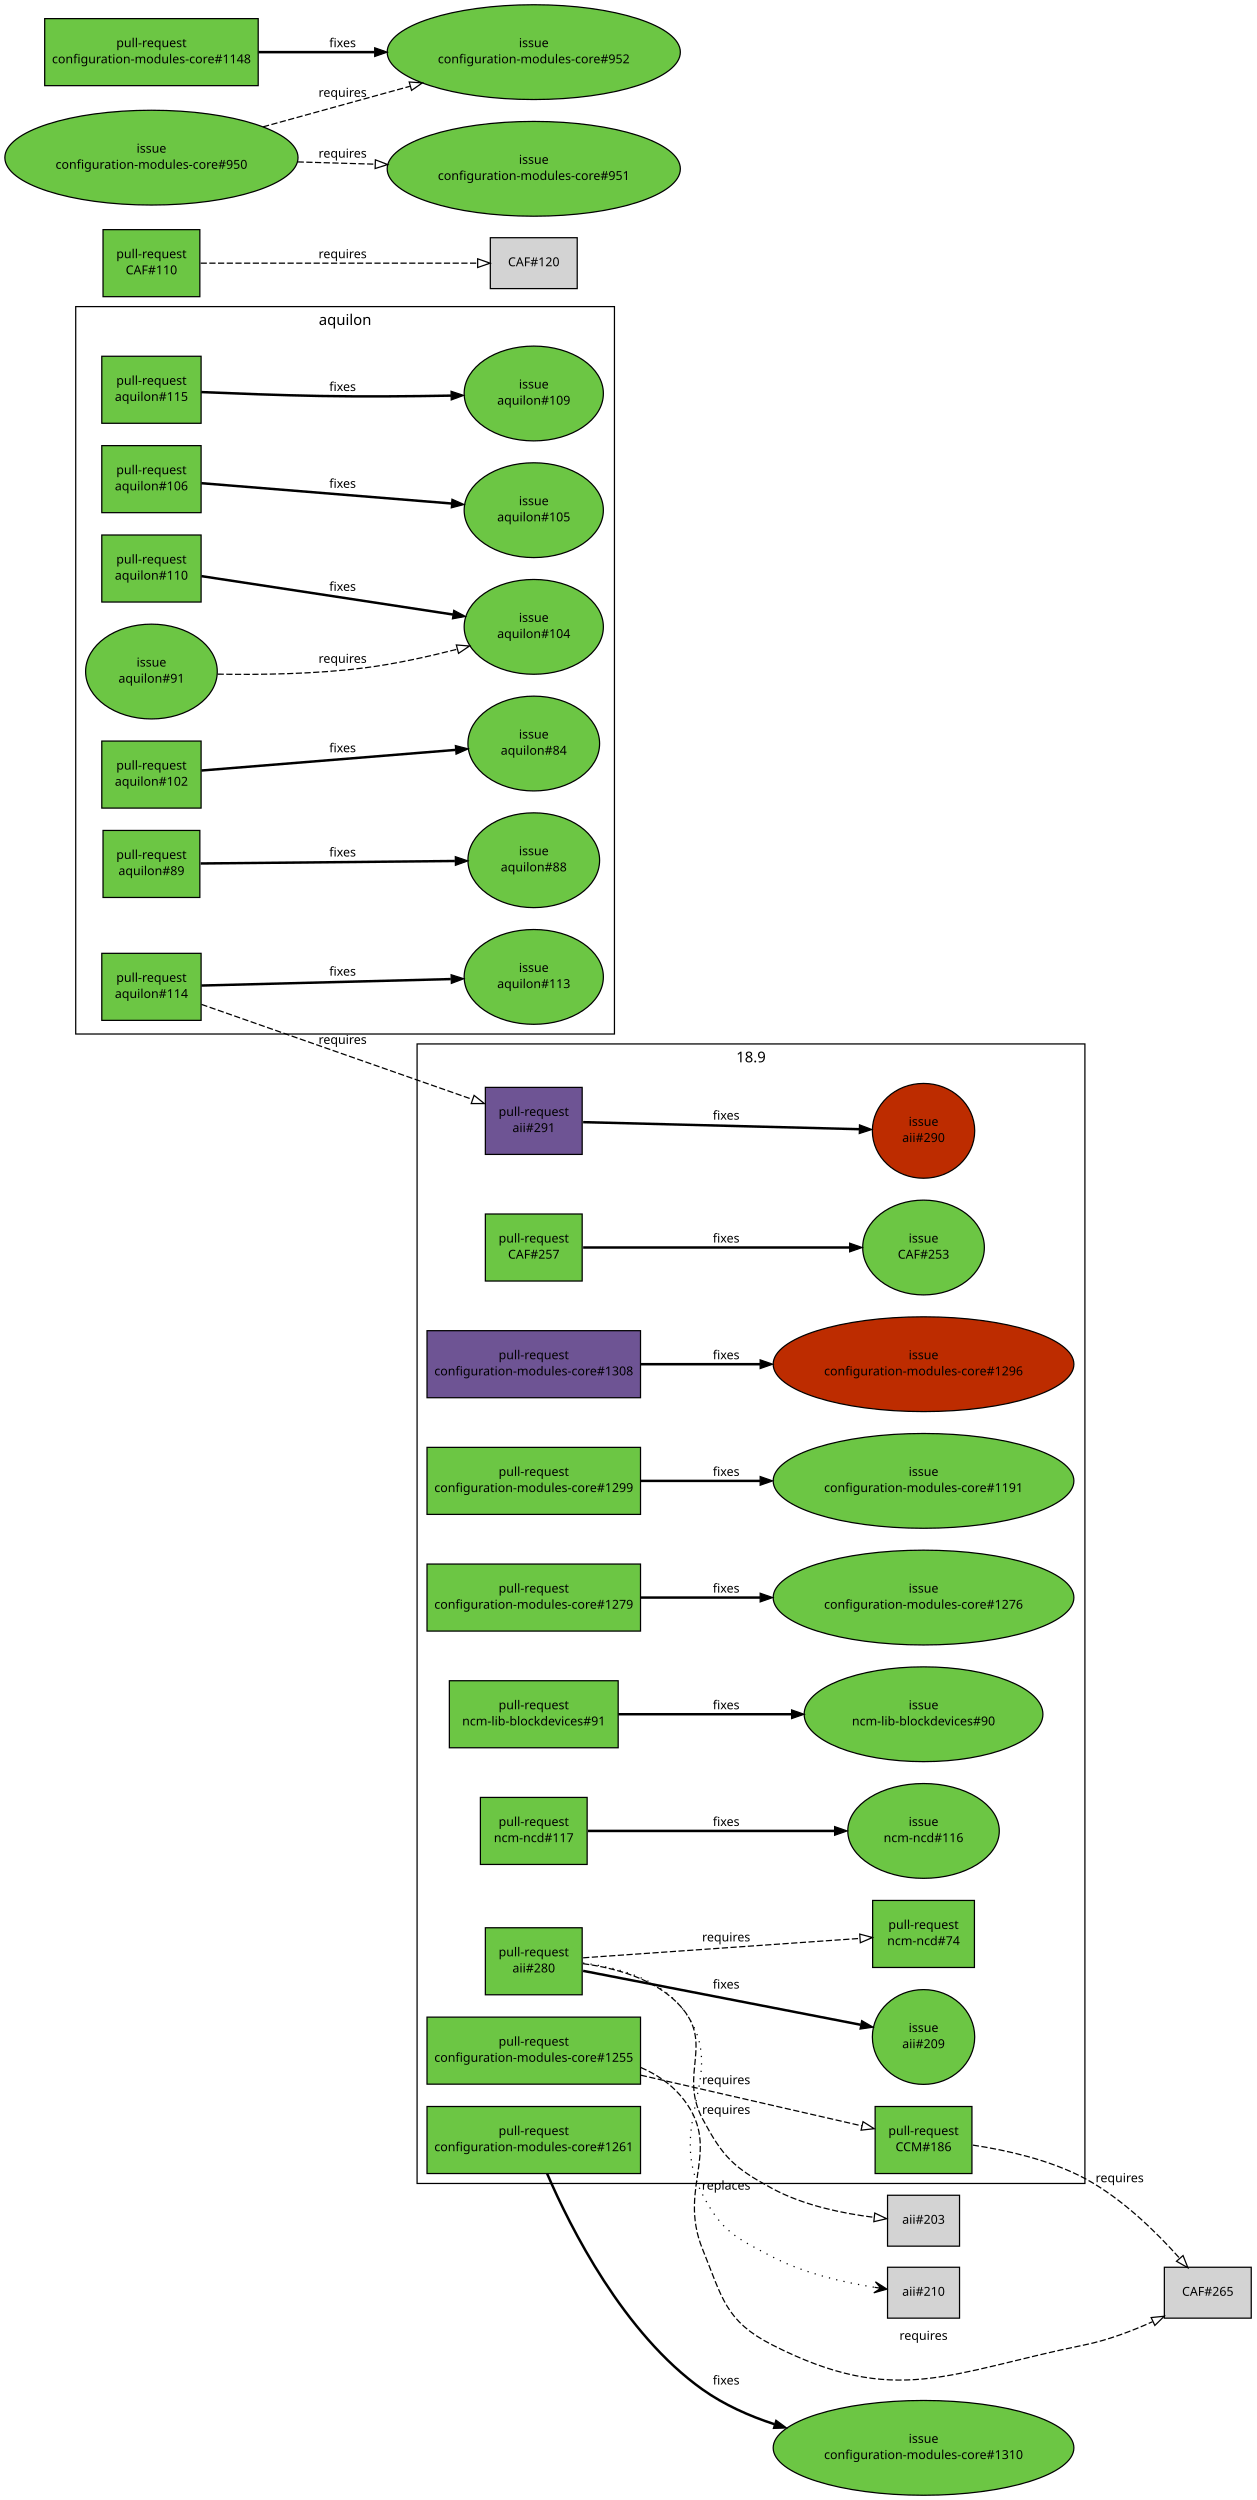
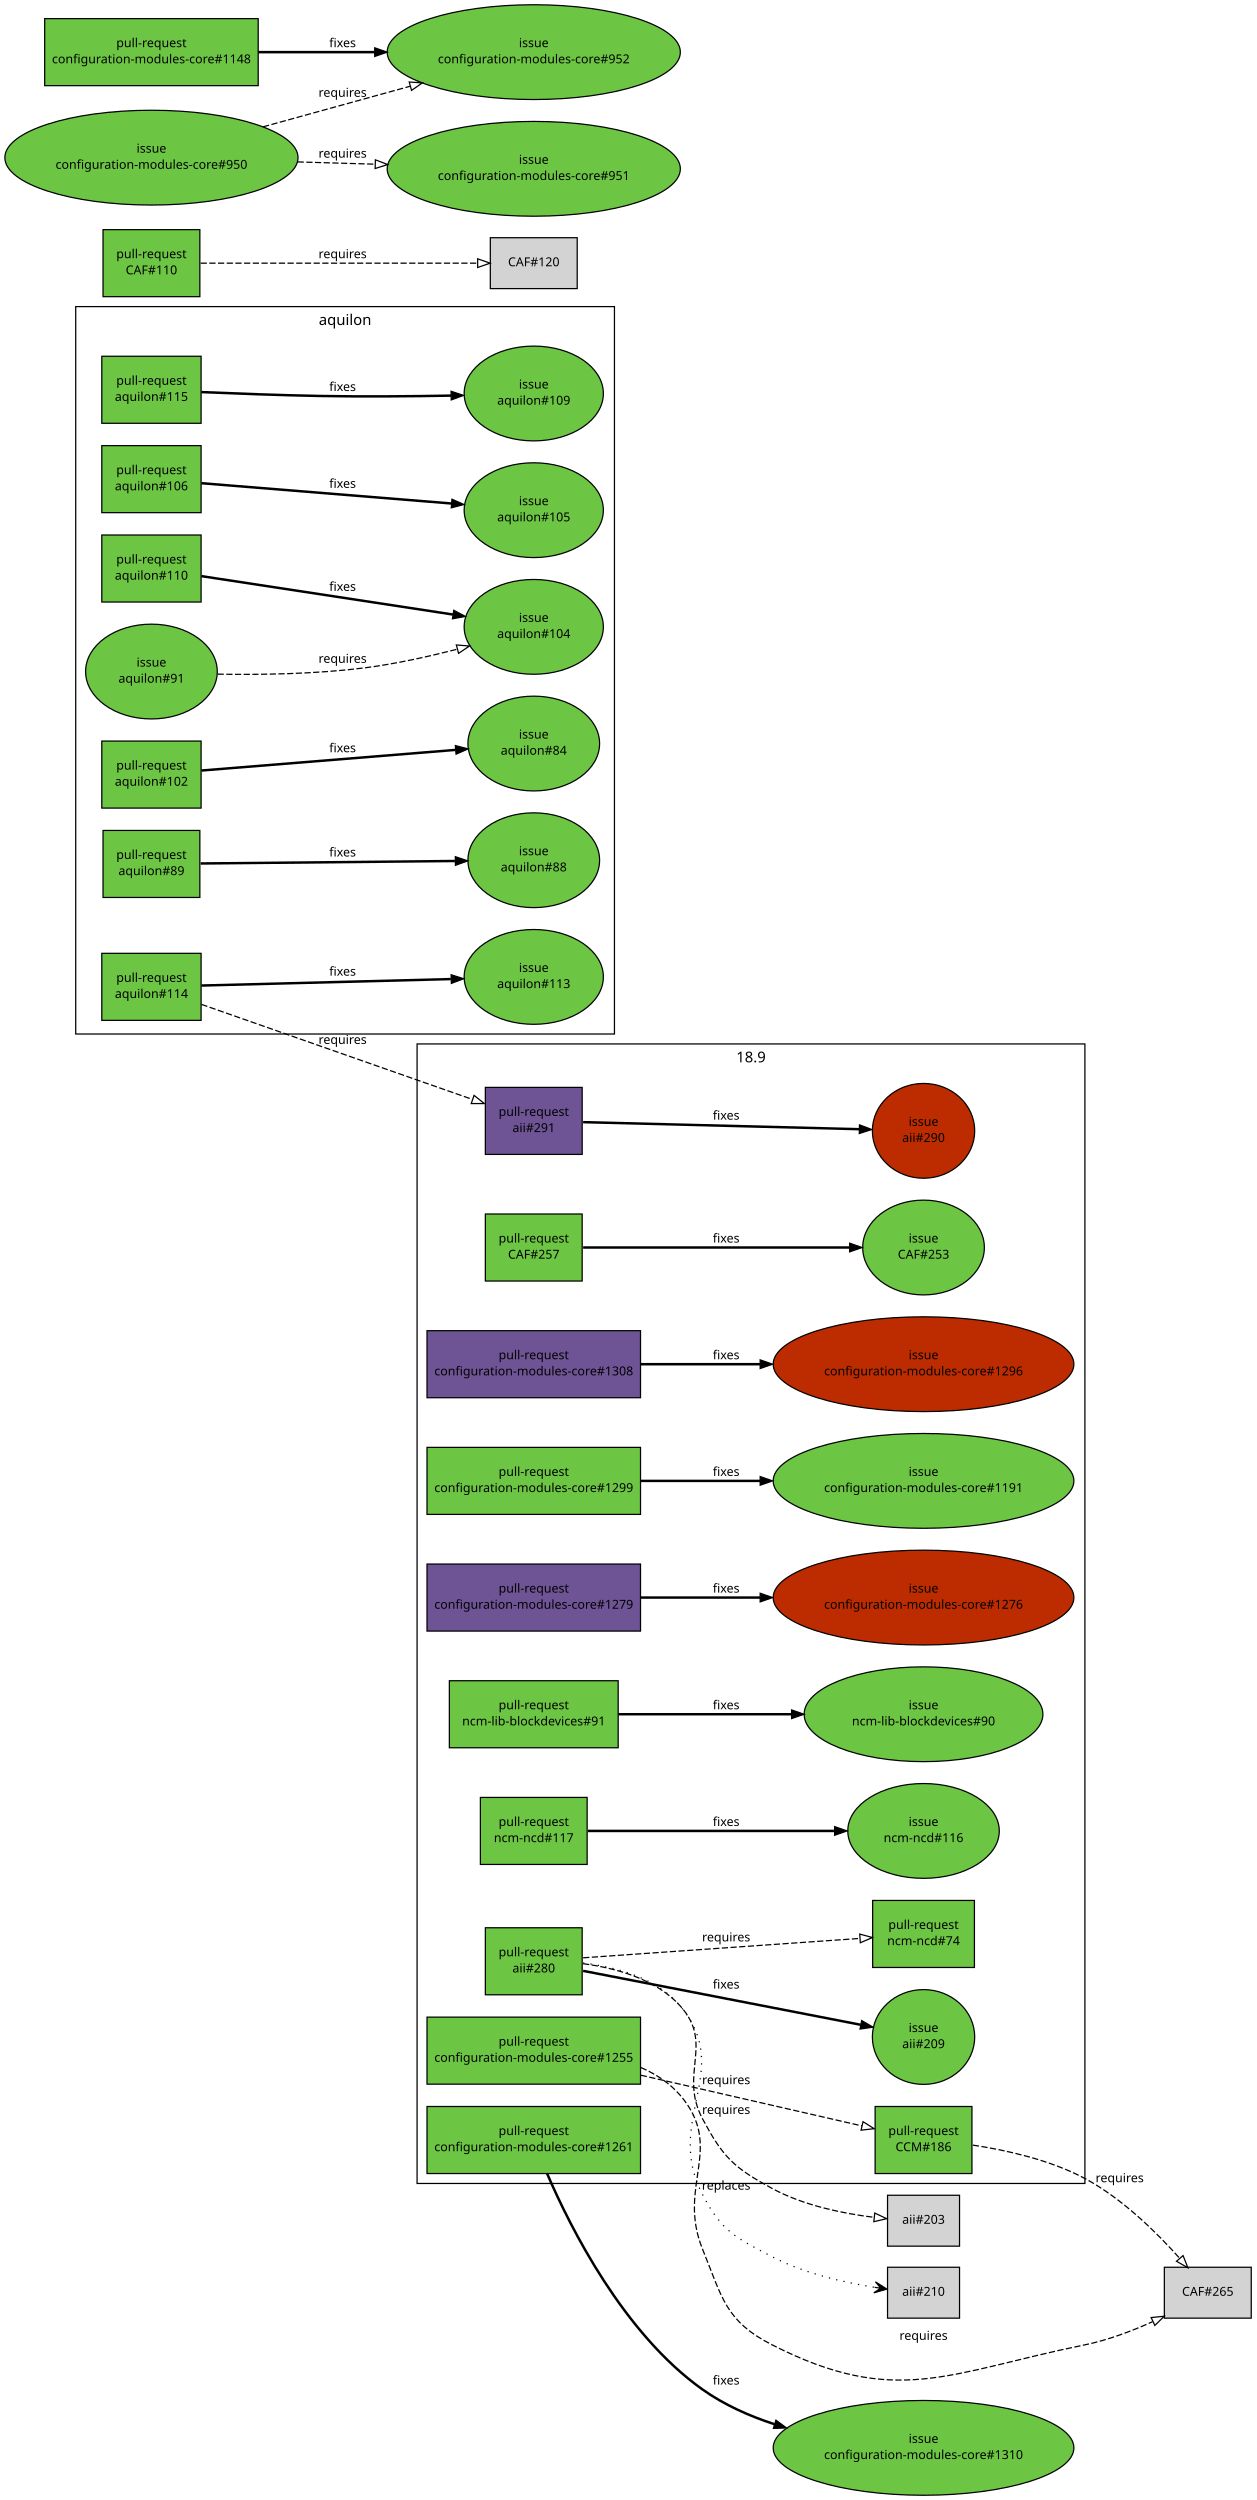
<svg xmlns="http://www.w3.org/2000/svg" xmlns:xlink="http://www.w3.org/1999/xlink" width="1012pt" height="2014pt" viewBox="0.00 0.00 1012.00 2014.00">
  <g id="graph1" class="graph" transform="scale(1 1) rotate(0) translate(4 2010)">
    <polygon fill="white" stroke="white" points="-4,5 -4,-2010 1009,-2010 1009,5 -4,5" />
    <g id="graph2" class="cluster">
      <polygon fill="none" stroke="black" points="332,-251 332,-1169 870,-1169 870,-251 332,-251" />
      <text text-anchor="middle" x="601" y="-1154.2" font-family="Sans" font-size="12.00">18.9</text>
    </g>
    <g id="graph4" class="cluster">
      <polygon fill="none" stroke="black" points="57,-1177 57,-1763 491,-1763 491,-1177 57,-1177" />
      <text text-anchor="middle" x="274" y="-1748.2" font-family="Sans" font-size="12.00">aquilon</text>
    </g>
    <g id="node1" class="node">
      <a xlink:href="https://github.com/quattor/aii/pull/291" xlink:title="aii-installfe: add support for --cdburl" target="_parent">
        <polygon fill="#6e5494" stroke="black" points="465,-1134 387,-1134 387,-1080 465,-1080 465,-1134" />
        <text text-anchor="middle" x="426" y="-1111" font-family="Sans" font-size="10.00">pull-request</text>
        <text text-anchor="middle" x="426" y="-1098" font-family="Sans" font-size="10.00">aii#291</text>
      </a>
    </g>
    <g id="node3" class="node">
      <a xlink:href="https://github.com/quattor/aii/issues/290" xlink:title="18.6.0: aii-installfe should allow to define cdburl" target="_parent">
        <ellipse fill="#bd2c00" stroke="black" cx="740" cy="-1099" rx="41.217" ry="38.184" />
        <text text-anchor="middle" x="740" y="-1103" font-family="Sans" font-size="10.00">issue</text>
        <text text-anchor="middle" x="740" y="-1090" font-family="Sans" font-size="10.00">aii#290</text>
      </a>
    </g>
    <g id="edge2" class="edge">
      <path fill="none" stroke="black" stroke-width="2" d="M465.768,-1105.99C522.279,-1104.55 625.868,-1101.91 688.284,-1100.32" />
      <polygon fill="black" stroke="black" points="688.402,-1103.82 698.31,-1100.06 688.224,-1096.82 688.402,-1103.82" />
      <text text-anchor="middle" x="581" y="-1108" font-family="Sans" font-size="10.00">fixes</text>
    </g>
    <g id="node4" class="node">
      <a xlink:href="https://github.com/quattor/aii/pull/280" xlink:title="Support active configuration attribute for plugins" target="_parent">
        <polygon fill="#6cc644" stroke="black" points="465,-457 387,-457 387,-403 465,-403 465,-457" />
        <text text-anchor="middle" x="426" y="-434" font-family="Sans" font-size="10.00">pull-request</text>
        <text text-anchor="middle" x="426" y="-421" font-family="Sans" font-size="10.00">aii#280</text>
      </a>
    </g>
    <g id="node6" class="node">
      <a xlink:href="https://github.com/quattor/aii/issues/209" xlink:title="support ACTIVE_CONFIG" target="_parent">
        <ellipse fill="#6cc644" stroke="black" cx="740" cy="-369" rx="41.217" ry="38.184" />
        <text text-anchor="middle" x="740" y="-373" font-family="Sans" font-size="10.00">issue</text>
        <text text-anchor="middle" x="740" y="-360" font-family="Sans" font-size="10.00">aii#209</text>
      </a>
    </g>
    <g id="edge4" class="edge">
      <path fill="none" stroke="black" stroke-width="2" d="M465.768,-422.274C522.592,-411.235 627.016,-390.949 689.316,-378.846" />
      <polygon fill="black" stroke="black" points="690.164,-382.247 699.313,-376.904 688.829,-375.375 690.164,-382.247" />
      <text text-anchor="middle" x="581" y="-408" font-family="Sans" font-size="10.00">fixes</text>
    </g>
    <g id="node8" class="node">
      <a xlink:href="https://github.com/quattor/ncm-ncd/pull/74" xlink:title="Set the current active config as an attribute to the component" target="_parent">
        <polygon fill="#6cc644" stroke="black" points="781,-479 699,-479 699,-425 781,-425 781,-479" />
        <text text-anchor="middle" x="740" y="-456" font-family="Sans" font-size="10.00">pull-request</text>
        <text text-anchor="middle" x="740" y="-443" font-family="Sans" font-size="10.00">ncm-ncd#74</text>
      </a>
    </g>
    <g id="edge6" class="edge">
      <path fill="none" stroke="black" stroke-dasharray="5,2" d="M465.768,-432.786C522.435,-436.757 626.442,-444.044 688.801,-448.413" />
      <polygon fill="none" stroke="black" points="688.592,-451.907 698.813,-449.114 689.082,-444.924 688.592,-451.907" />
      <text text-anchor="middle" x="581" y="-446" font-family="Sans" font-size="10.00">requires</text>
    </g>
    <g id="node10" class="node">
      <polygon fill="lightgrey" stroke="black" points="769,-241.5 711,-241.5 711,-200.5 769,-200.5 769,-241.5" />
      <text text-anchor="middle" x="740" y="-218.5" font-family="Sans" font-size="10.00">aii#203</text>
    </g>
    <g id="edge8" class="edge">
      <path fill="none" stroke="black" stroke-dasharray="5,2" d="M465.749,-428.044C491.676,-424.611 524.252,-415.847 544,-394 571.646,-363.415 542.585,-339.37 562,-303 578.576,-271.949 587.072,-263.803 618,-247 643.309,-233.25 675.249,-226.769 700.1,-223.716" />
      <polygon fill="none" stroke="black" points="700.715,-227.17 710.276,-222.606 699.956,-220.211 700.715,-227.17" />
      <text text-anchor="middle" x="581" y="-307" font-family="Sans" font-size="10.00">requires</text>
    </g>
    <g id="node12" class="node">
      <polygon fill="lightgrey" stroke="black" points="769,-183.5 711,-183.5 711,-142.5 769,-142.5 769,-183.5" />
      <text text-anchor="middle" x="740" y="-160.5" font-family="Sans" font-size="10.00">aii#210</text>
    </g>
    <g id="edge10" class="edge">
      <path fill="none" stroke="black" stroke-dasharray="1,5" d="M465.732,-428.594C491.997,-425.43 524.974,-416.76 544,-394 587.631,-341.807 530.592,-302.343 562,-242 577.405,-212.403 588.422,-207.441 618,-192 643.668,-178.601 675.595,-171.296 700.349,-167.371" />
      <polygon fill="black" stroke="black" points="710.479,-165.888 701.237,-171.789 705.532,-166.612 700.585,-167.337 700.585,-167.337 700.585,-167.337 705.532,-166.612 699.933,-162.884 710.479,-165.888 710.479,-165.888" />
      <text text-anchor="middle" x="581" y="-246" font-family="Sans" font-size="10.00">replaces</text>
    </g>
    <g id="node13" class="node">
      <a xlink:href="https://github.com/quattor/CAF/pull/257" xlink:title="Process: run process as another user" target="_parent">
        <polygon fill="#6cc644" stroke="black" points="465,-1032 387,-1032 387,-978 465,-978 465,-1032" />
        <text text-anchor="middle" x="426" y="-1009" font-family="Sans" font-size="10.00">pull-request</text>
        <text text-anchor="middle" x="426" y="-996" font-family="Sans" font-size="10.00">CAF#257</text>
      </a>
    </g>
    <g id="node15" class="node">
      <a xlink:href="https://github.com/quattor/CAF/issues/253" xlink:title="CAF::Process: Include an option to execute the command as an specific user" target="_parent">
        <ellipse fill="#6cc644" stroke="black" cx="740" cy="-1005" rx="48.998" ry="38.184" />
        <text text-anchor="middle" x="740" y="-1009" font-family="Sans" font-size="10.00">issue</text>
        <text text-anchor="middle" x="740" y="-996" font-family="Sans" font-size="10.00">CAF#253</text>
      </a>
    </g>
    <g id="edge12" class="edge">
      <path fill="none" stroke="black" stroke-width="2" d="M465.768,-1005C519.934,-1005 617.353,-1005 680.308,-1005" />
      <polygon fill="black" stroke="black" points="680.488,-1008.5 690.488,-1005 680.488,-1001.5 680.488,-1008.5" />
      <text text-anchor="middle" x="581" y="-1009" font-family="Sans" font-size="10.00">fixes</text>
    </g>
    <g id="node16" class="node">
      <a xlink:href="https://github.com/quattor/CAF/pull/110" xlink:title="CAF::Download class: API proposal" target="_parent">
        <polygon fill="#6cc644" stroke="black" points="157,-1825 79,-1825 79,-1771 157,-1771 157,-1825" />
        <text text-anchor="middle" x="118" y="-1802" font-family="Sans" font-size="10.00">pull-request</text>
        <text text-anchor="middle" x="118" y="-1789" font-family="Sans" font-size="10.00">CAF#110</text>
      </a>
    </g>
    <g id="node18" class="node">
      <polygon fill="lightgrey" stroke="black" points="461,-1818.5 391,-1818.5 391,-1777.5 461,-1777.5 461,-1818.5" />
      <text text-anchor="middle" x="426" y="-1795.5" font-family="Sans" font-size="10.00">CAF#120</text>
    </g>
    <g id="edge14" class="edge">
      <path fill="none" stroke="black" stroke-dasharray="5,2" d="M157.635,-1798C214.805,-1798 320.147,-1798 380.447,-1798" />
      <polygon fill="none" stroke="black" points="380.801,-1801.5 390.801,-1798 380.801,-1794.5 380.801,-1801.5" />
      <text text-anchor="middle" x="272" y="-1802" font-family="Sans" font-size="10.00">requires</text>
    </g>
    <g id="node19" class="node">
      <a xlink:href="https://github.com/quattor/CCM/pull/186" xlink:title="TextRender: add support for jsonpretty type" target="_parent">
        <polygon fill="#6cc644" stroke="black" points="779,-313 701,-313 701,-259 779,-259 779,-313" />
        <text text-anchor="middle" x="740" y="-290" font-family="Sans" font-size="10.00">pull-request</text>
        <text text-anchor="middle" x="740" y="-277" font-family="Sans" font-size="10.00">CCM#186</text>
      </a>
    </g>
    <g id="node21" class="node">
      <polygon fill="lightgrey" stroke="black" points="1004,-183.5 934,-183.5 934,-142.5 1004,-142.5 1004,-183.5" />
      <text text-anchor="middle" x="969" y="-160.5" font-family="Sans" font-size="10.00">CAF#265</text>
    </g>
    <g id="edge16" class="edge">
      <path fill="none" stroke="black" stroke-dasharray="5,2" d="M779.696,-281.9C806.457,-277.88 841.872,-270.055 870,-255 900.083,-238.899 927.934,-211.403 946.382,-190.654" />
      <polygon fill="none" stroke="black" points="949.056,-192.913 952.977,-183.07 943.774,-188.32 949.056,-192.913" />
      <text text-anchor="middle" x="898" y="-252" font-family="Sans" font-size="10.00">requires</text>
    </g>
    <g id="node22" class="node">
      <a xlink:href="https://github.com/quattor/configuration-modules-core/pull/1308" xlink:title="ncm-network: no error wrt missing (IPv4) ip and netmask in a pure IPv6 config" target="_parent">
        <polygon fill="#6e5494" stroke="black" points="512,-938 340,-938 340,-884 512,-884 512,-938" />
        <text text-anchor="middle" x="426" y="-915" font-family="Sans" font-size="10.00">pull-request</text>
        <text text-anchor="middle" x="426" y="-902" font-family="Sans" font-size="10.00">configuration-modules-core#1308</text>
      </a>
    </g>
    <g id="node24" class="node">
      <a xlink:href="https://github.com/quattor/configuration-modules-core/issues/1296" xlink:title="ncm-network: Returns an error when an interface is configured as IPv6 only" target="_parent">
        <ellipse fill="#bd2c00" stroke="black" cx="740" cy="-911" rx="121.122" ry="38.184" />
        <text text-anchor="middle" x="740" y="-915" font-family="Sans" font-size="10.00">issue</text>
        <text text-anchor="middle" x="740" y="-902" font-family="Sans" font-size="10.00">configuration-modules-core#1296</text>
      </a>
    </g>
    <g id="edge18" class="edge">
      <path fill="none" stroke="black" stroke-width="2" d="M512.217,-911C541.916,-911 575.888,-911 608.372,-911" />
      <polygon fill="black" stroke="black" points="608.399,-914.5 618.399,-911 608.399,-907.5 608.399,-914.5" />
      <text text-anchor="middle" x="581" y="-915" font-family="Sans" font-size="10.00">fixes</text>
    </g>
    <g id="node25" class="node">
      <a xlink:href="https://github.com/quattor/configuration-modules-core/pull/1299" xlink:title="ncm-sysconfig: Quote values" target="_parent">
        <polygon fill="#6cc644" stroke="black" points="512,-844 340,-844 340,-790 512,-790 512,-844" />
        <text text-anchor="middle" x="426" y="-821" font-family="Sans" font-size="10.00">pull-request</text>
        <text text-anchor="middle" x="426" y="-808" font-family="Sans" font-size="10.00">configuration-modules-core#1299</text>
      </a>
    </g>
    <g id="node27" class="node">
      <a xlink:href="https://github.com/quattor/configuration-modules-core/issues/1191" xlink:title="ncm-sysconfig: Values should be quoted" target="_parent">
        <ellipse fill="#6cc644" stroke="black" cx="740" cy="-817" rx="121.122" ry="38.184" />
        <text text-anchor="middle" x="740" y="-821" font-family="Sans" font-size="10.00">issue</text>
        <text text-anchor="middle" x="740" y="-808" font-family="Sans" font-size="10.00">configuration-modules-core#1191</text>
      </a>
    </g>
    <g id="edge20" class="edge">
      <path fill="none" stroke="black" stroke-width="2" d="M512.217,-817C541.916,-817 575.888,-817 608.372,-817" />
      <polygon fill="black" stroke="black" points="608.399,-820.5 618.399,-817 608.399,-813.5 608.399,-820.5" />
      <text text-anchor="middle" x="581" y="-821" font-family="Sans" font-size="10.00">fixes</text>
    </g>
    <g id="node28" class="node">
      <a xlink:href="https://github.com/quattor/configuration-modules-core/pull/1279" xlink:title="ncm-metaconfig: ganeshav2 add include" target="_parent">
-         <polygon fill="#6cc644" stroke="black" points="512,-750 340,-750 340,-696 512,-696 512,-750" />
+         <polygon fill="#6e5494" stroke="black" points="512,-750 340,-750 340,-696 512,-696 512,-750" />
        <text text-anchor="middle" x="426" y="-727" font-family="Sans" font-size="10.00">pull-request</text>
        <text text-anchor="middle" x="426" y="-714" font-family="Sans" font-size="10.00">configuration-modules-core#1279</text>
      </a>
    </g>
    <g id="node30" class="node">
      <a xlink:href="https://github.com/quattor/configuration-modules-core/issues/1276" xlink:title="ncm-metaconfig: Ganesha v2 %include option is missing" target="_parent">
-         <ellipse fill="#6cc644" stroke="black" cx="740" cy="-723" rx="121.122" ry="38.184" />
+         <ellipse fill="#bd2c00" stroke="black" cx="740" cy="-723" rx="121.122" ry="38.184" />
        <text text-anchor="middle" x="740" y="-727" font-family="Sans" font-size="10.00">issue</text>
        <text text-anchor="middle" x="740" y="-714" font-family="Sans" font-size="10.00">configuration-modules-core#1276</text>
      </a>
    </g>
    <g id="edge22" class="edge">
      <path fill="none" stroke="black" stroke-width="2" d="M512.217,-723C541.916,-723 575.888,-723 608.372,-723" />
      <polygon fill="black" stroke="black" points="608.399,-726.5 618.399,-723 608.399,-719.5 608.399,-726.5" />
      <text text-anchor="middle" x="581" y="-727" font-family="Sans" font-size="10.00">fixes</text>
    </g>
    <g id="node31" class="node">
      <a xlink:href="https://github.com/quattor/configuration-modules-core/pull/1261" xlink:title="[WIP] ncm-openstack: Include ovs and storage support" target="_parent">
        <polygon fill="#6cc644" stroke="black" points="512,-313 340,-313 340,-259 512,-259 512,-313" />
        <text text-anchor="middle" x="426" y="-290" font-family="Sans" font-size="10.00">pull-request</text>
        <text text-anchor="middle" x="426" y="-277" font-family="Sans" font-size="10.00">configuration-modules-core#1261</text>
      </a>
    </g>
    <g id="node33" class="node">
      <a xlink:href="https://github.com/quattor/configuration-modules-core/issues/1310" xlink:title="ncm-openstack: add Heat service support" target="_parent">
        <ellipse fill="#6cc644" stroke="black" cx="740" cy="-38" rx="121.122" ry="38.184" />
        <text text-anchor="middle" x="740" y="-42" font-family="Sans" font-size="10.00">issue</text>
        <text text-anchor="middle" x="740" y="-29" font-family="Sans" font-size="10.00">configuration-modules-core#1310</text>
      </a>
    </g>
    <g id="edge24" class="edge">
      <path fill="none" stroke="black" stroke-width="2" d="M436.759,-258.954C455.483,-215.445 498.256,-130.224 562,-85 579.215,-72.786 599.395,-63.746 619.863,-57.056" />
      <polygon fill="black" stroke="black" points="621.076,-60.344 629.598,-54.05 619.011,-53.656 621.076,-60.344" />
      <text text-anchor="middle" x="581" y="-89" font-family="Sans" font-size="10.00">fixes</text>
    </g>
    <g id="node34" class="node">
      <a xlink:href="https://github.com/quattor/configuration-modules-core/pull/1255" xlink:title=" ncm-metaconfig: add irods config files" target="_parent">
        <polygon fill="#6cc644" stroke="black" points="512,-385 340,-385 340,-331 512,-331 512,-385" />
        <text text-anchor="middle" x="426" y="-362" font-family="Sans" font-size="10.00">pull-request</text>
        <text text-anchor="middle" x="426" y="-349" font-family="Sans" font-size="10.00">configuration-modules-core#1255</text>
      </a>
    </g>
    <g id="edge28" class="edge">
      <path fill="none" stroke="black" stroke-dasharray="5,2" d="M512.217,-338.23C569.508,-325.094 642.703,-308.31 690.436,-297.365" />
      <polygon fill="none" stroke="black" points="691.256,-300.768 700.22,-295.121 689.691,-293.945 691.256,-300.768" />
      <text text-anchor="middle" x="581" y="-331" font-family="Sans" font-size="10.00">requires</text>
    </g>
    <g id="edge26" class="edge">
      <path fill="none" stroke="black" stroke-dasharray="5,2" d="M512.28,-344.413C524.335,-339.146 535.489,-331.913 544,-322 580.275,-279.747 541.009,-249.581 562,-198 577.95,-158.805 580.292,-140.202 618,-121 717.805,-70.177 760.246,-98.682 870,-121 888.506,-124.763 907.843,-132.109 924.466,-139.62" />
      <polygon fill="none" stroke="black" points="923.371,-142.971 933.913,-144.035 926.335,-136.63 923.371,-142.971" />
      <text text-anchor="middle" x="740" y="-125" font-family="Sans" font-size="10.00">requires</text>
    </g>
    <g id="node37" class="node">
      <a xlink:href="https://github.com/quattor/configuration-modules-core/pull/1148" xlink:title="ncm-spma: Remove support from groups from spma yumng backend" target="_parent">
        <polygon fill="#6cc644" stroke="black" points="204,-1995 32,-1995 32,-1941 204,-1941 204,-1995" />
        <text text-anchor="middle" x="118" y="-1972" font-family="Sans" font-size="10.00">pull-request</text>
        <text text-anchor="middle" x="118" y="-1959" font-family="Sans" font-size="10.00">configuration-modules-core#1148</text>
      </a>
    </g>
    <g id="node39" class="node">
      <a xlink:href="https://github.com/quattor/configuration-modules-core/issues/952" xlink:title="ncm-spma (yumng): Remove support for package groups" target="_parent">
        <ellipse fill="#6cc644" stroke="black" cx="426" cy="-1968" rx="118.087" ry="38.184" />
        <text text-anchor="middle" x="426" y="-1972" font-family="Sans" font-size="10.00">issue</text>
        <text text-anchor="middle" x="426" y="-1959" font-family="Sans" font-size="10.00">configuration-modules-core#952</text>
      </a>
    </g>
    <g id="edge30" class="edge">
      <path fill="none" stroke="black" stroke-width="2" d="M204.205,-1968C233.19,-1968 266.179,-1968 297.691,-1968" />
      <polygon fill="black" stroke="black" points="297.863,-1971.5 307.863,-1968 297.863,-1964.5 297.863,-1971.5" />
      <text text-anchor="middle" x="272" y="-1972" font-family="Sans" font-size="10.00">fixes</text>
    </g>
    <g id="node40" class="node">
      <a xlink:href="https://github.com/quattor/configuration-modules-core/issues/950" xlink:title="ncm-spma: Remove support for package groups from yum backends" target="_parent">
        <ellipse fill="#6cc644" stroke="black" cx="118" cy="-1883" rx="118.087" ry="38.184" />
        <text text-anchor="middle" x="118" y="-1887" font-family="Sans" font-size="10.00">issue</text>
        <text text-anchor="middle" x="118" y="-1874" font-family="Sans" font-size="10.00">configuration-modules-core#950</text>
      </a>
    </g>
    <g id="edge34" class="edge">
      <path fill="none" stroke="black" stroke-dasharray="5,2" d="M207.914,-1907.81C244.995,-1918.05 288.11,-1929.95 326.167,-1940.45" />
      <polygon fill="none" stroke="black" points="325.669,-1943.94 336.24,-1943.23 327.532,-1937.19 325.669,-1943.94" />
      <text text-anchor="middle" x="272" y="-1932" font-family="Sans" font-size="10.00">requires</text>
    </g>
    <g id="node42" class="node">
      <a xlink:href="https://github.com/quattor/configuration-modules-core/issues/951" xlink:title="ncm-spma (yum): Remove support for package groups" target="_parent">
        <ellipse fill="#6cc644" stroke="black" cx="426" cy="-1874" rx="118.087" ry="38.184" />
        <text text-anchor="middle" x="426" y="-1878" font-family="Sans" font-size="10.00">issue</text>
        <text text-anchor="middle" x="426" y="-1865" font-family="Sans" font-size="10.00">configuration-modules-core#951</text>
      </a>
    </g>
    <g id="edge32" class="edge">
      <path fill="none" stroke="black" stroke-dasharray="5,2" d="M235.76,-1879.56C256.192,-1878.96 277.526,-1878.34 298.21,-1877.73" />
      <polygon fill="none" stroke="black" points="298.412,-1881.23 308.305,-1877.44 298.207,-1874.23 298.412,-1881.23" />
      <text text-anchor="middle" x="272" y="-1883" font-family="Sans" font-size="10.00">requires</text>
    </g>
    <g id="node44" class="node">
      <a xlink:href="https://github.com/quattor/ncm-lib-blockdevices/pull/91" xlink:title="Filesystem.pm: add option -f to mkfs.xfs" target="_parent">
        <polygon fill="#6cc644" stroke="black" points="494,-656 358,-656 358,-602 494,-602 494,-656" />
        <text text-anchor="middle" x="426" y="-633" font-family="Sans" font-size="10.00">pull-request</text>
        <text text-anchor="middle" x="426" y="-620" font-family="Sans" font-size="10.00">ncm-lib-blockdevices#91</text>
      </a>
    </g>
    <g id="node46" class="node">
      <a xlink:href="https://github.com/quattor/ncm-lib-blockdevices/issues/90" xlink:title="Filesystem: mkfs.xfs should be used with -f" target="_parent">
        <ellipse fill="#6cc644" stroke="black" cx="740" cy="-629" rx="96.166" ry="38.184" />
        <text text-anchor="middle" x="740" y="-633" font-family="Sans" font-size="10.00">issue</text>
        <text text-anchor="middle" x="740" y="-620" font-family="Sans" font-size="10.00">ncm-lib-blockdevices#90</text>
      </a>
    </g>
    <g id="edge36" class="edge">
      <path fill="none" stroke="black" stroke-width="2" d="M494.133,-629C534.883,-629 587.543,-629 633.667,-629" />
      <polygon fill="black" stroke="black" points="633.708,-632.5 643.708,-629 633.708,-625.5 633.708,-632.5" />
      <text text-anchor="middle" x="581" y="-633" font-family="Sans" font-size="10.00">fixes</text>
    </g>
    <g id="node47" class="node">
      <a xlink:href="https://github.com/quattor/ncm-ncd/pull/117" xlink:title="Allow component modules to be loaded from any path" target="_parent">
        <polygon fill="#6cc644" stroke="black" points="469,-562 383,-562 383,-508 469,-508 469,-562" />
        <text text-anchor="middle" x="426" y="-539" font-family="Sans" font-size="10.00">pull-request</text>
        <text text-anchor="middle" x="426" y="-526" font-family="Sans" font-size="10.00">ncm-ncd#117</text>
      </a>
    </g>
    <g id="node49" class="node">
      <a xlink:href="https://github.com/quattor/ncm-ncd/issues/116" xlink:title="hasFile() prevents component modules from being relocated" target="_parent">
        <ellipse fill="#6cc644" stroke="black" cx="740" cy="-535" rx="61.018" ry="38.184" />
        <text text-anchor="middle" x="740" y="-539" font-family="Sans" font-size="10.00">issue</text>
        <text text-anchor="middle" x="740" y="-526" font-family="Sans" font-size="10.00">ncm-ncd#116</text>
      </a>
    </g>
    <g id="edge38" class="edge">
      <path fill="none" stroke="black" stroke-width="2" d="M469.66,-535C520.954,-535 606.809,-535 668.001,-535" />
      <polygon fill="black" stroke="black" points="668.362,-538.5 678.362,-535 668.362,-531.5 668.362,-538.5" />
      <text text-anchor="middle" x="581" y="-539" font-family="Sans" font-size="10.00">fixes</text>
    </g>
    <g id="node50" class="node">
      <a xlink:href="https://github.com/quattor/aquilon/pull/115" xlink:title="services: insert service data early in the object template" target="_parent">
        <polygon fill="#6cc644" stroke="black" points="158,-1723 78,-1723 78,-1669 158,-1669 158,-1723" />
        <text text-anchor="middle" x="118" y="-1700" font-family="Sans" font-size="10.00">pull-request</text>
        <text text-anchor="middle" x="118" y="-1687" font-family="Sans" font-size="10.00">aquilon#115</text>
      </a>
    </g>
    <g id="node52" class="node">
      <a xlink:href="https://github.com/quattor/aquilon/issues/109" xlink:title="Why service configuration is included so late in the plenary object?" target="_parent">
        <ellipse fill="#6cc644" stroke="black" cx="426" cy="-1693" rx="56.068" ry="38.184" />
        <text text-anchor="middle" x="426" y="-1697" font-family="Sans" font-size="10.00">issue</text>
        <text text-anchor="middle" x="426" y="-1684" font-family="Sans" font-size="10.00">aquilon#109</text>
      </a>
    </g>
    <g id="edge40" class="edge">
      <path fill="none" stroke="black" stroke-width="2" d="M158.158,-1694.14C185.23,-1692.97 221.755,-1691.59 254,-1691 288.756,-1690.36 327.465,-1690.72 359.348,-1691.29" />
      <polygon fill="black" stroke="black" points="359.38,-1694.8 369.446,-1691.49 359.515,-1687.8 359.38,-1694.8" />
      <text text-anchor="middle" x="272" y="-1695" font-family="Sans" font-size="10.00">fixes</text>
    </g>
    <g id="node53" class="node">
      <a xlink:href="https://github.com/quattor/aquilon/pull/114" xlink:title="aq pxeswitch: allow to configure aii-installfe cdburl" target="_parent">
        <polygon fill="#6cc644" stroke="black" points="158,-1242 78,-1242 78,-1188 158,-1188 158,-1242" />
        <text text-anchor="middle" x="118" y="-1219" font-family="Sans" font-size="10.00">pull-request</text>
        <text text-anchor="middle" x="118" y="-1206" font-family="Sans" font-size="10.00">aquilon#114</text>
      </a>
    </g>
    <g id="edge44" class="edge">
      <path fill="none" stroke="black" stroke-dasharray="5,2" d="M158.266,-1200.88C214.335,-1181.22 315.852,-1145.62 376.482,-1124.36" />
      <polygon fill="none" stroke="black" points="377.934,-1127.56 386.213,-1120.95 375.618,-1120.96 377.934,-1127.56" />
      <text text-anchor="middle" x="272" y="-1169" font-family="Sans" font-size="10.00">requires</text>
    </g>
    <g id="node55" class="node">
      <a xlink:href="https://github.com/quattor/aquilon/issues/113" xlink:title="1.12.62: aq pxeswitch should allow to define aii-installfe cdburl" target="_parent">
        <ellipse fill="#6cc644" stroke="black" cx="426" cy="-1223" rx="56.068" ry="38.184" />
        <text text-anchor="middle" x="426" y="-1227" font-family="Sans" font-size="10.00">issue</text>
        <text text-anchor="middle" x="426" y="-1214" font-family="Sans" font-size="10.00">aquilon#113</text>
      </a>
    </g>
    <g id="edge42" class="edge">
      <path fill="none" stroke="black" stroke-width="2" d="M158.266,-1216.05C209.287,-1217.37 297.94,-1219.67 359.174,-1221.26" />
      <polygon fill="black" stroke="black" points="359.426,-1224.77 369.514,-1221.53 359.608,-1217.77 359.426,-1224.77" />
      <text text-anchor="middle" x="272" y="-1224" font-family="Sans" font-size="10.00">fixes</text>
    </g>
    <g id="node57" class="node">
      <a xlink:href="https://github.com/quattor/aquilon/pull/110" xlink:title="Change site and machine namespace to use continent name" target="_parent">
        <polygon fill="#6cc644" stroke="black" points="158,-1579 78,-1579 78,-1525 158,-1525 158,-1579" />
        <text text-anchor="middle" x="118" y="-1556" font-family="Sans" font-size="10.00">pull-request</text>
        <text text-anchor="middle" x="118" y="-1543" font-family="Sans" font-size="10.00">aquilon#110</text>
      </a>
    </g>
    <g id="node59" class="node">
      <a xlink:href="https://github.com/quattor/aquilon/issues/104" xlink:title="1.12.62: location related templates cannot be used" target="_parent">
        <ellipse fill="#6cc644" stroke="black" cx="426" cy="-1505" rx="56.068" ry="38.184" />
        <text text-anchor="middle" x="426" y="-1509" font-family="Sans" font-size="10.00">issue</text>
        <text text-anchor="middle" x="426" y="-1496" font-family="Sans" font-size="10.00">aquilon#104</text>
      </a>
    </g>
    <g id="edge46" class="edge">
      <path fill="none" stroke="black" stroke-width="2" d="M158.266,-1545.86C209.779,-1537.99 299.652,-1524.28 360.936,-1514.93" />
      <polygon fill="black" stroke="black" points="361.537,-1518.38 370.894,-1513.41 360.481,-1511.46 361.537,-1518.38" />
      <text text-anchor="middle" x="272" y="-1534" font-family="Sans" font-size="10.00">fixes</text>
    </g>
    <g id="node60" class="node">
      <a xlink:href="https://github.com/quattor/aquilon/pull/106" xlink:title="machine plenary templates: allow to use the rack fullname" target="_parent">
        <polygon fill="#6cc644" stroke="black" points="158,-1651 78,-1651 78,-1597 158,-1597 158,-1651" />
        <text text-anchor="middle" x="118" y="-1628" font-family="Sans" font-size="10.00">pull-request</text>
        <text text-anchor="middle" x="118" y="-1615" font-family="Sans" font-size="10.00">aquilon#106</text>
      </a>
    </g>
    <g id="node62" class="node">
      <a xlink:href="https://github.com/quattor/aquilon/issues/105" xlink:title="1.12.62: allow to use rack fullname rather than name in machine template namespace" target="_parent">
        <ellipse fill="#6cc644" stroke="black" cx="426" cy="-1599" rx="56.068" ry="38.184" />
        <text text-anchor="middle" x="426" y="-1603" font-family="Sans" font-size="10.00">issue</text>
        <text text-anchor="middle" x="426" y="-1590" font-family="Sans" font-size="10.00">aquilon#105</text>
      </a>
    </g>
    <g id="edge48" class="edge">
      <path fill="none" stroke="black" stroke-width="2" d="M158.266,-1620.73C209.364,-1616.58 298.208,-1609.37 359.451,-1604.4" />
      <polygon fill="black" stroke="black" points="360.107,-1607.86 369.791,-1603.56 359.54,-1600.88 360.107,-1607.86" />
      <text text-anchor="middle" x="272" y="-1617" font-family="Sans" font-size="10.00">fixes</text>
    </g>
    <g id="node63" class="node">
      <a xlink:href="https://github.com/quattor/aquilon/pull/102" xlink:title="Use new include syntax" target="_parent">
        <polygon fill="#6cc644" stroke="black" points="158,-1413 78,-1413 78,-1359 158,-1359 158,-1413" />
        <text text-anchor="middle" x="118" y="-1390" font-family="Sans" font-size="10.00">pull-request</text>
        <text text-anchor="middle" x="118" y="-1377" font-family="Sans" font-size="10.00">aquilon#102</text>
      </a>
    </g>
    <g id="node65" class="node">
      <a xlink:href="https://github.com/quattor/aquilon/issues/84" xlink:title="1.12.58: generated templates should adopt the " target="_parent">
        <ellipse fill="#6cc644" stroke="black" cx="426" cy="-1411" rx="53.033" ry="38.184" />
        <text text-anchor="middle" x="426" y="-1415" font-family="Sans" font-size="10.00">issue</text>
        <text text-anchor="middle" x="426" y="-1402" font-family="Sans" font-size="10.00">aquilon#84</text>
      </a>
    </g>
    <g id="edge50" class="edge">
      <path fill="none" stroke="black" stroke-width="2" d="M158.266,-1389.27C210.289,-1393.49 301.437,-1400.89 362.749,-1405.87" />
      <polygon fill="black" stroke="black" points="362.827,-1409.38 373.078,-1406.7 363.394,-1402.41 362.827,-1409.38" />
      <text text-anchor="middle" x="272" y="-1404" font-family="Sans" font-size="10.00">fixes</text>
    </g>
    <g id="node66" class="node">
      <a xlink:href="https://github.com/quattor/aquilon/issues/91" xlink:title="1.12.58: city timezone is not passed to the object template" target="_parent">
        <ellipse fill="#6cc644" stroke="black" cx="118" cy="-1469" rx="53.033" ry="38.184" />
        <text text-anchor="middle" x="118" y="-1473" font-family="Sans" font-size="10.00">issue</text>
        <text text-anchor="middle" x="118" y="-1460" font-family="Sans" font-size="10.00">aquilon#91</text>
      </a>
    </g>
    <g id="edge52" class="edge">
      <path fill="none" stroke="black" stroke-dasharray="5,2" d="M171.295,-1466.91C205.379,-1466.32 250.454,-1466.92 290,-1472 314.671,-1475.17 341.359,-1481.08 364.506,-1487.03" />
      <polygon fill="none" stroke="black" points="363.632,-1490.42 374.193,-1489.58 365.411,-1483.65 363.632,-1490.42" />
      <text text-anchor="middle" x="272" y="-1476" font-family="Sans" font-size="10.00">requires</text>
    </g>
    <g id="node68" class="node">
      <a xlink:href="https://github.com/quattor/aquilon/pull/89" xlink:title="Broker: pass archetype to the object profile" target="_parent">
        <polygon fill="#6cc644" stroke="black" points="157,-1341 79,-1341 79,-1287 157,-1287 157,-1341" />
        <text text-anchor="middle" x="118" y="-1318" font-family="Sans" font-size="10.00">pull-request</text>
        <text text-anchor="middle" x="118" y="-1305" font-family="Sans" font-size="10.00">aquilon#89</text>
      </a>
    </g>
    <g id="node70" class="node">
      <a xlink:href="https://github.com/quattor/aquilon/issues/88" xlink:title="1.12.58: the broker should pass the archetype to the object template" target="_parent">
        <ellipse fill="#6cc644" stroke="black" cx="426" cy="-1317" rx="53.033" ry="38.184" />
        <text text-anchor="middle" x="426" y="-1321" font-family="Sans" font-size="10.00">issue</text>
        <text text-anchor="middle" x="426" y="-1308" font-family="Sans" font-size="10.00">aquilon#88</text>
      </a>
    </g>
    <g id="edge54" class="edge">
      <path fill="none" stroke="black" stroke-width="2" d="M157.635,-1314.39C209.471,-1314.89 300.91,-1315.78 362.468,-1316.38" />
      <polygon fill="black" stroke="black" points="362.805,-1319.88 372.839,-1316.48 362.873,-1312.88 362.805,-1319.88" />
      <text text-anchor="middle" x="272" y="-1320" font-family="Sans" font-size="10.00">fixes</text>
    </g>
  </g>
</svg>
